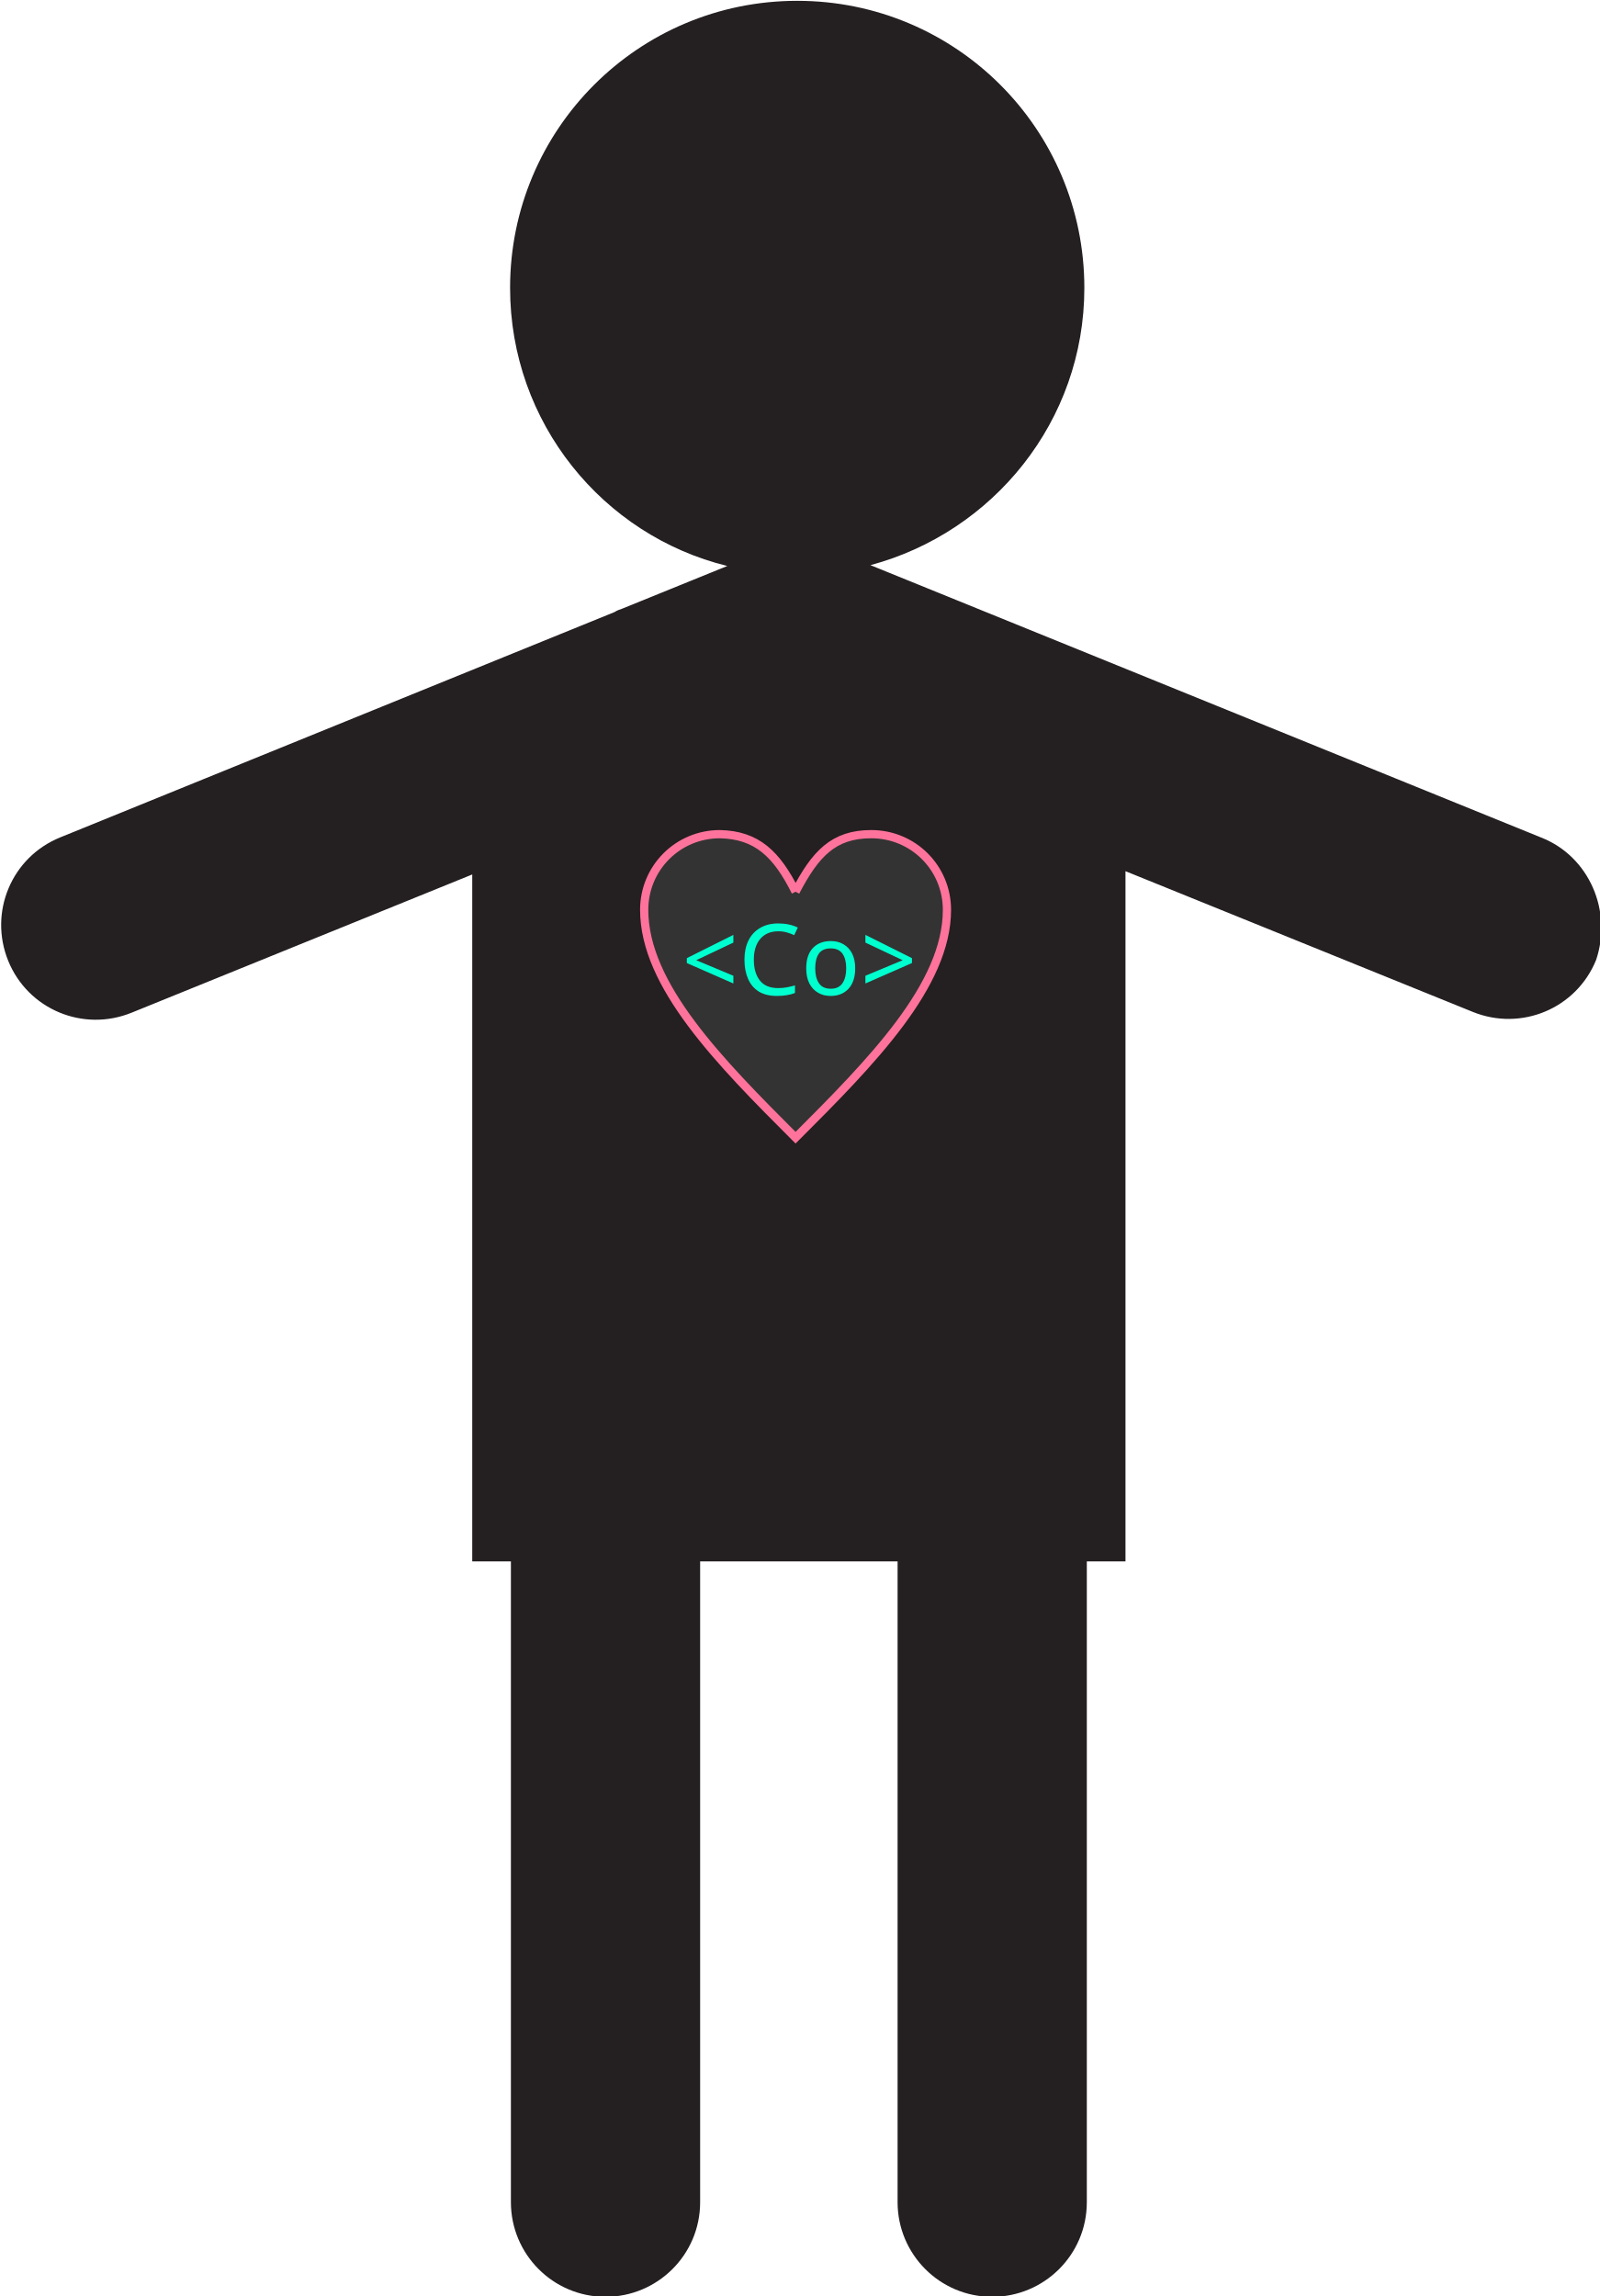
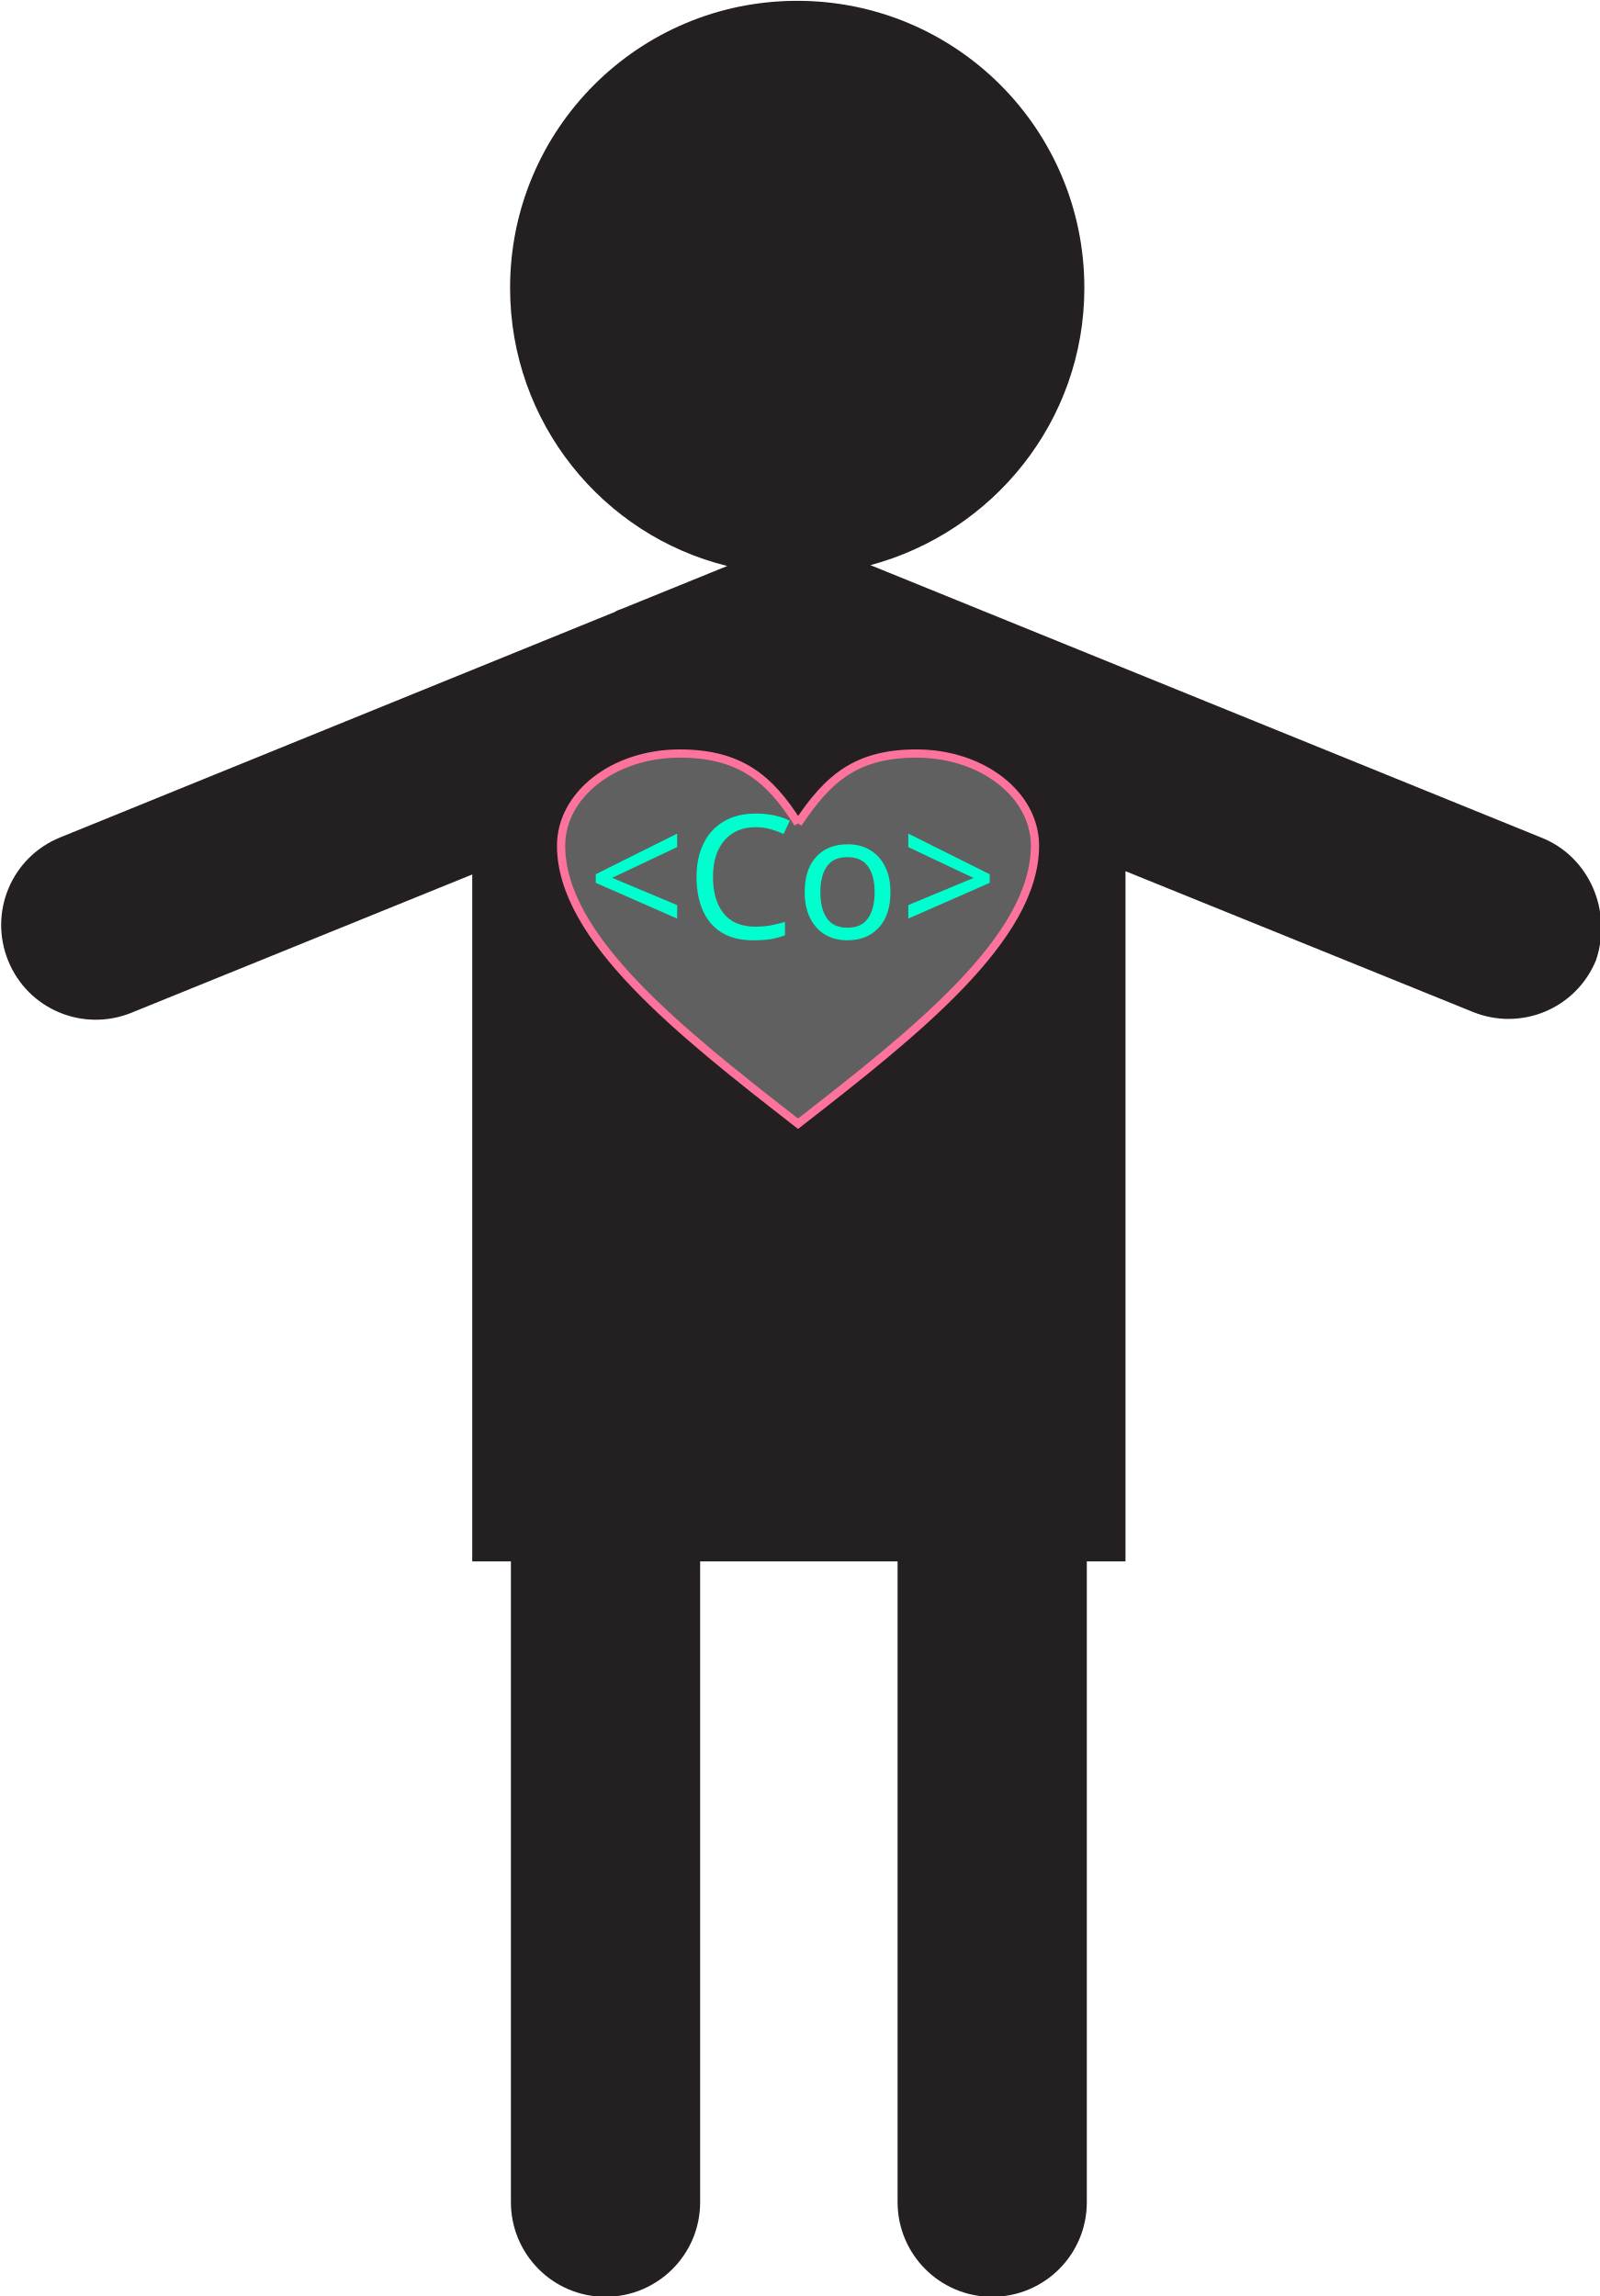
<svg xmlns="http://www.w3.org/2000/svg" version="1.1" id="svg6177" x="0px" y="0px" viewBox="-372 141.9 194.4 279.1" enable-background="new -372 141.9 194.4 279.1" xml:space="preserve">
  <g>
    <path id="person" fill="#241F21" d="M-184.7,243.7l-81.5-33.1c14.9-4,26-17.5,26-33.7   c0-19.3-15.6-34.9-34.9-34.9c-19.3,0-34.9,15.6-34.9,34.9c0,16.4,11.3,30.1,26.4,33.8l-12.8,5.2c-0.3,0.1-0.6,0.2-0.9,0.4   l-67.4,27.4c-5.9,2.4-8.7,9.1-6.3,15c2.4,5.9,9.1,8.7,15,6.3l41.4-16.8v83.5h4.7v77.9c0,6.3,5.1,11.5,11.5,11.5   c6.3,0,11.5-5.1,11.5-11.5v-77.9h24v77.9c0,6.3,5.1,11.5,11.5,11.5c6.3,0,11.5-5.1,11.5-11.5v-77.9h4.7v-83.9l42.2,17.1   c5.9,2.4,12.6-0.4,15-6.3C-176,252.7-178.8,246-184.7,243.7" />
-     <path id="heart" fill="#333333" stroke="#FE739B" stroke-miterlimit="10" d="M-275.3,250.3   c2.4-4.6,4.6-7,9.2-7c5.1,0,9.2,4.1,9.2,9.2c0,9.2-9.2,18.5-18.4,27.7c-9.2-9.2-18.4-18.5-18.4-27.7c0-5.1,4.1-9.2,9.2-9.2   C-280,243.4-277.6,245.7-275.3,250.3" />
-     <text transform="matrix(1 0 0 1 -289.1108 262.8407)" fill="#00FFCF" font-family="'MyriadPro-Regular'" font-size="12">&lt;Co&gt;</text>
+     <path id="heart" fill="#606060" stroke="#FE739B" stroke-miterlimit="10" d="M-275,242   c3.7-5.6,7.2-8.5,14.4-8.5c8,0,14.4,5,14.4,11.2c0,11.2-14.4,22.6-28.8,33.8c-14.4-11.2-28.8-22.6-28.8-33.8   c0-6.2,6.4-11.2,14.4-11.2C-282.2,233.5-278.5,236.4-275,242" />
+     <text transform="matrix(1 0 0 1 -300.6307 255.9988)" fill="#00FFCF" font-family="'CourierNewPS-BoldMT'" font-size="21">&lt;Co&gt;</text>
  </g>
</svg>
